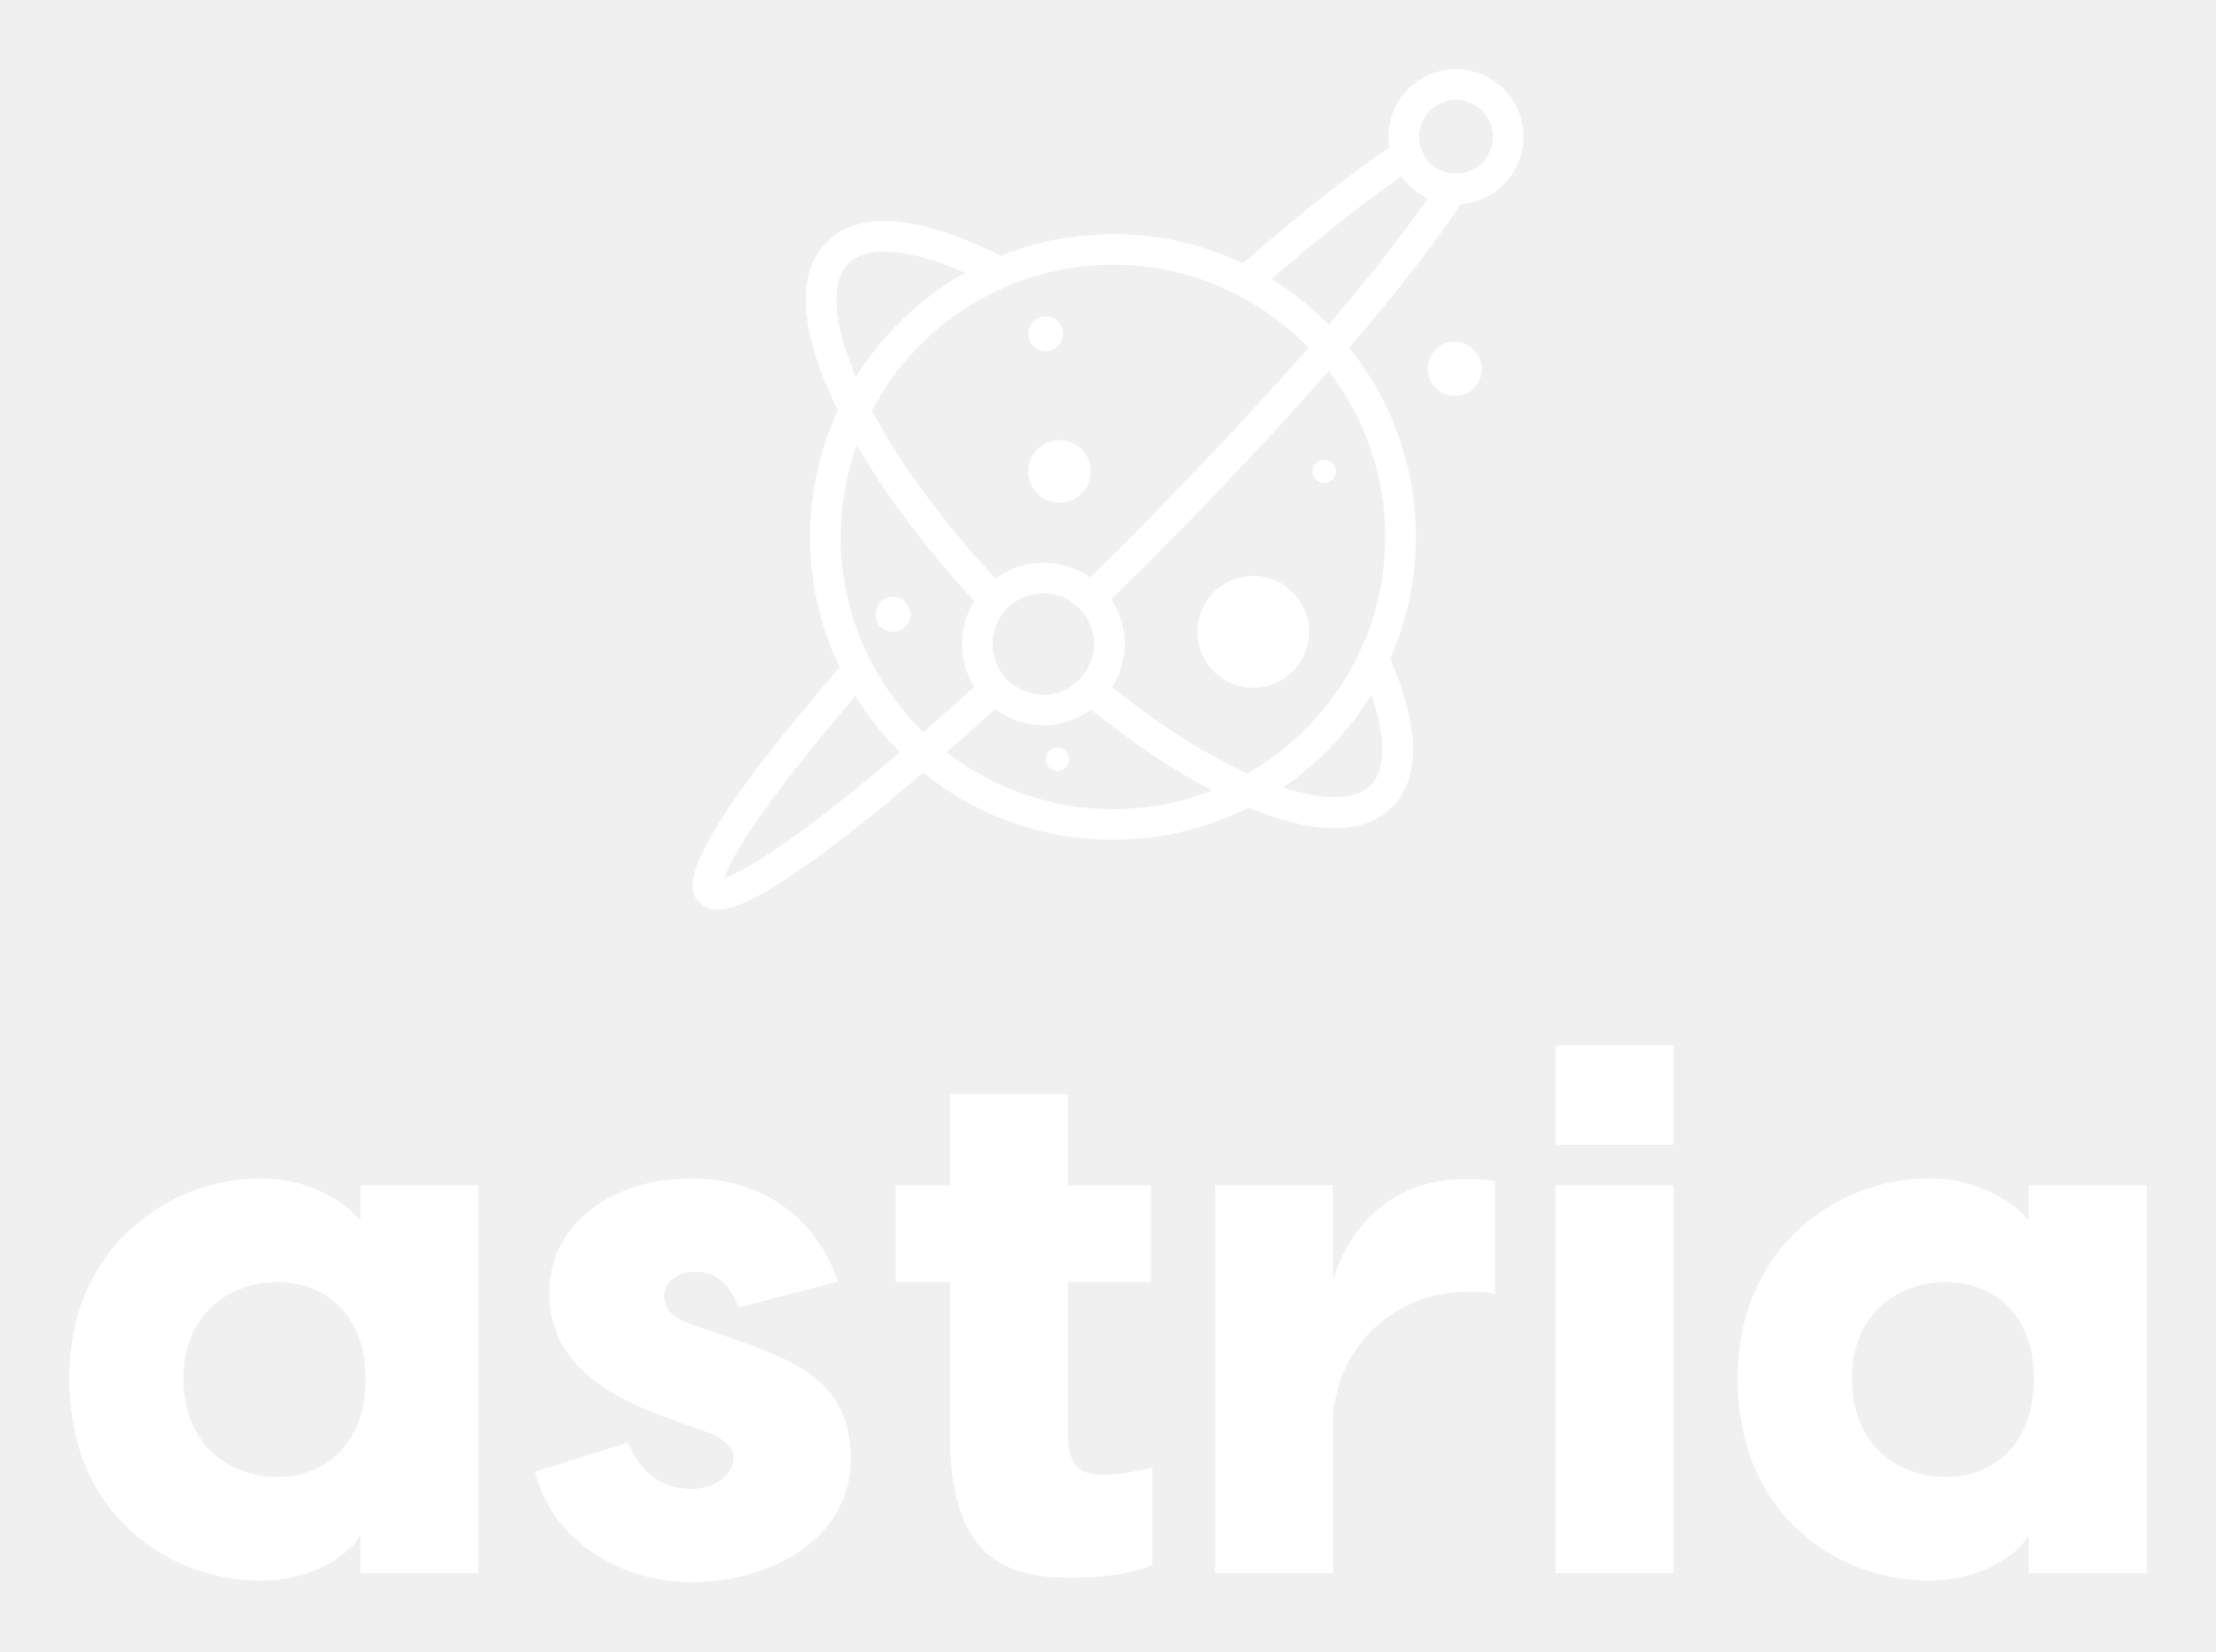
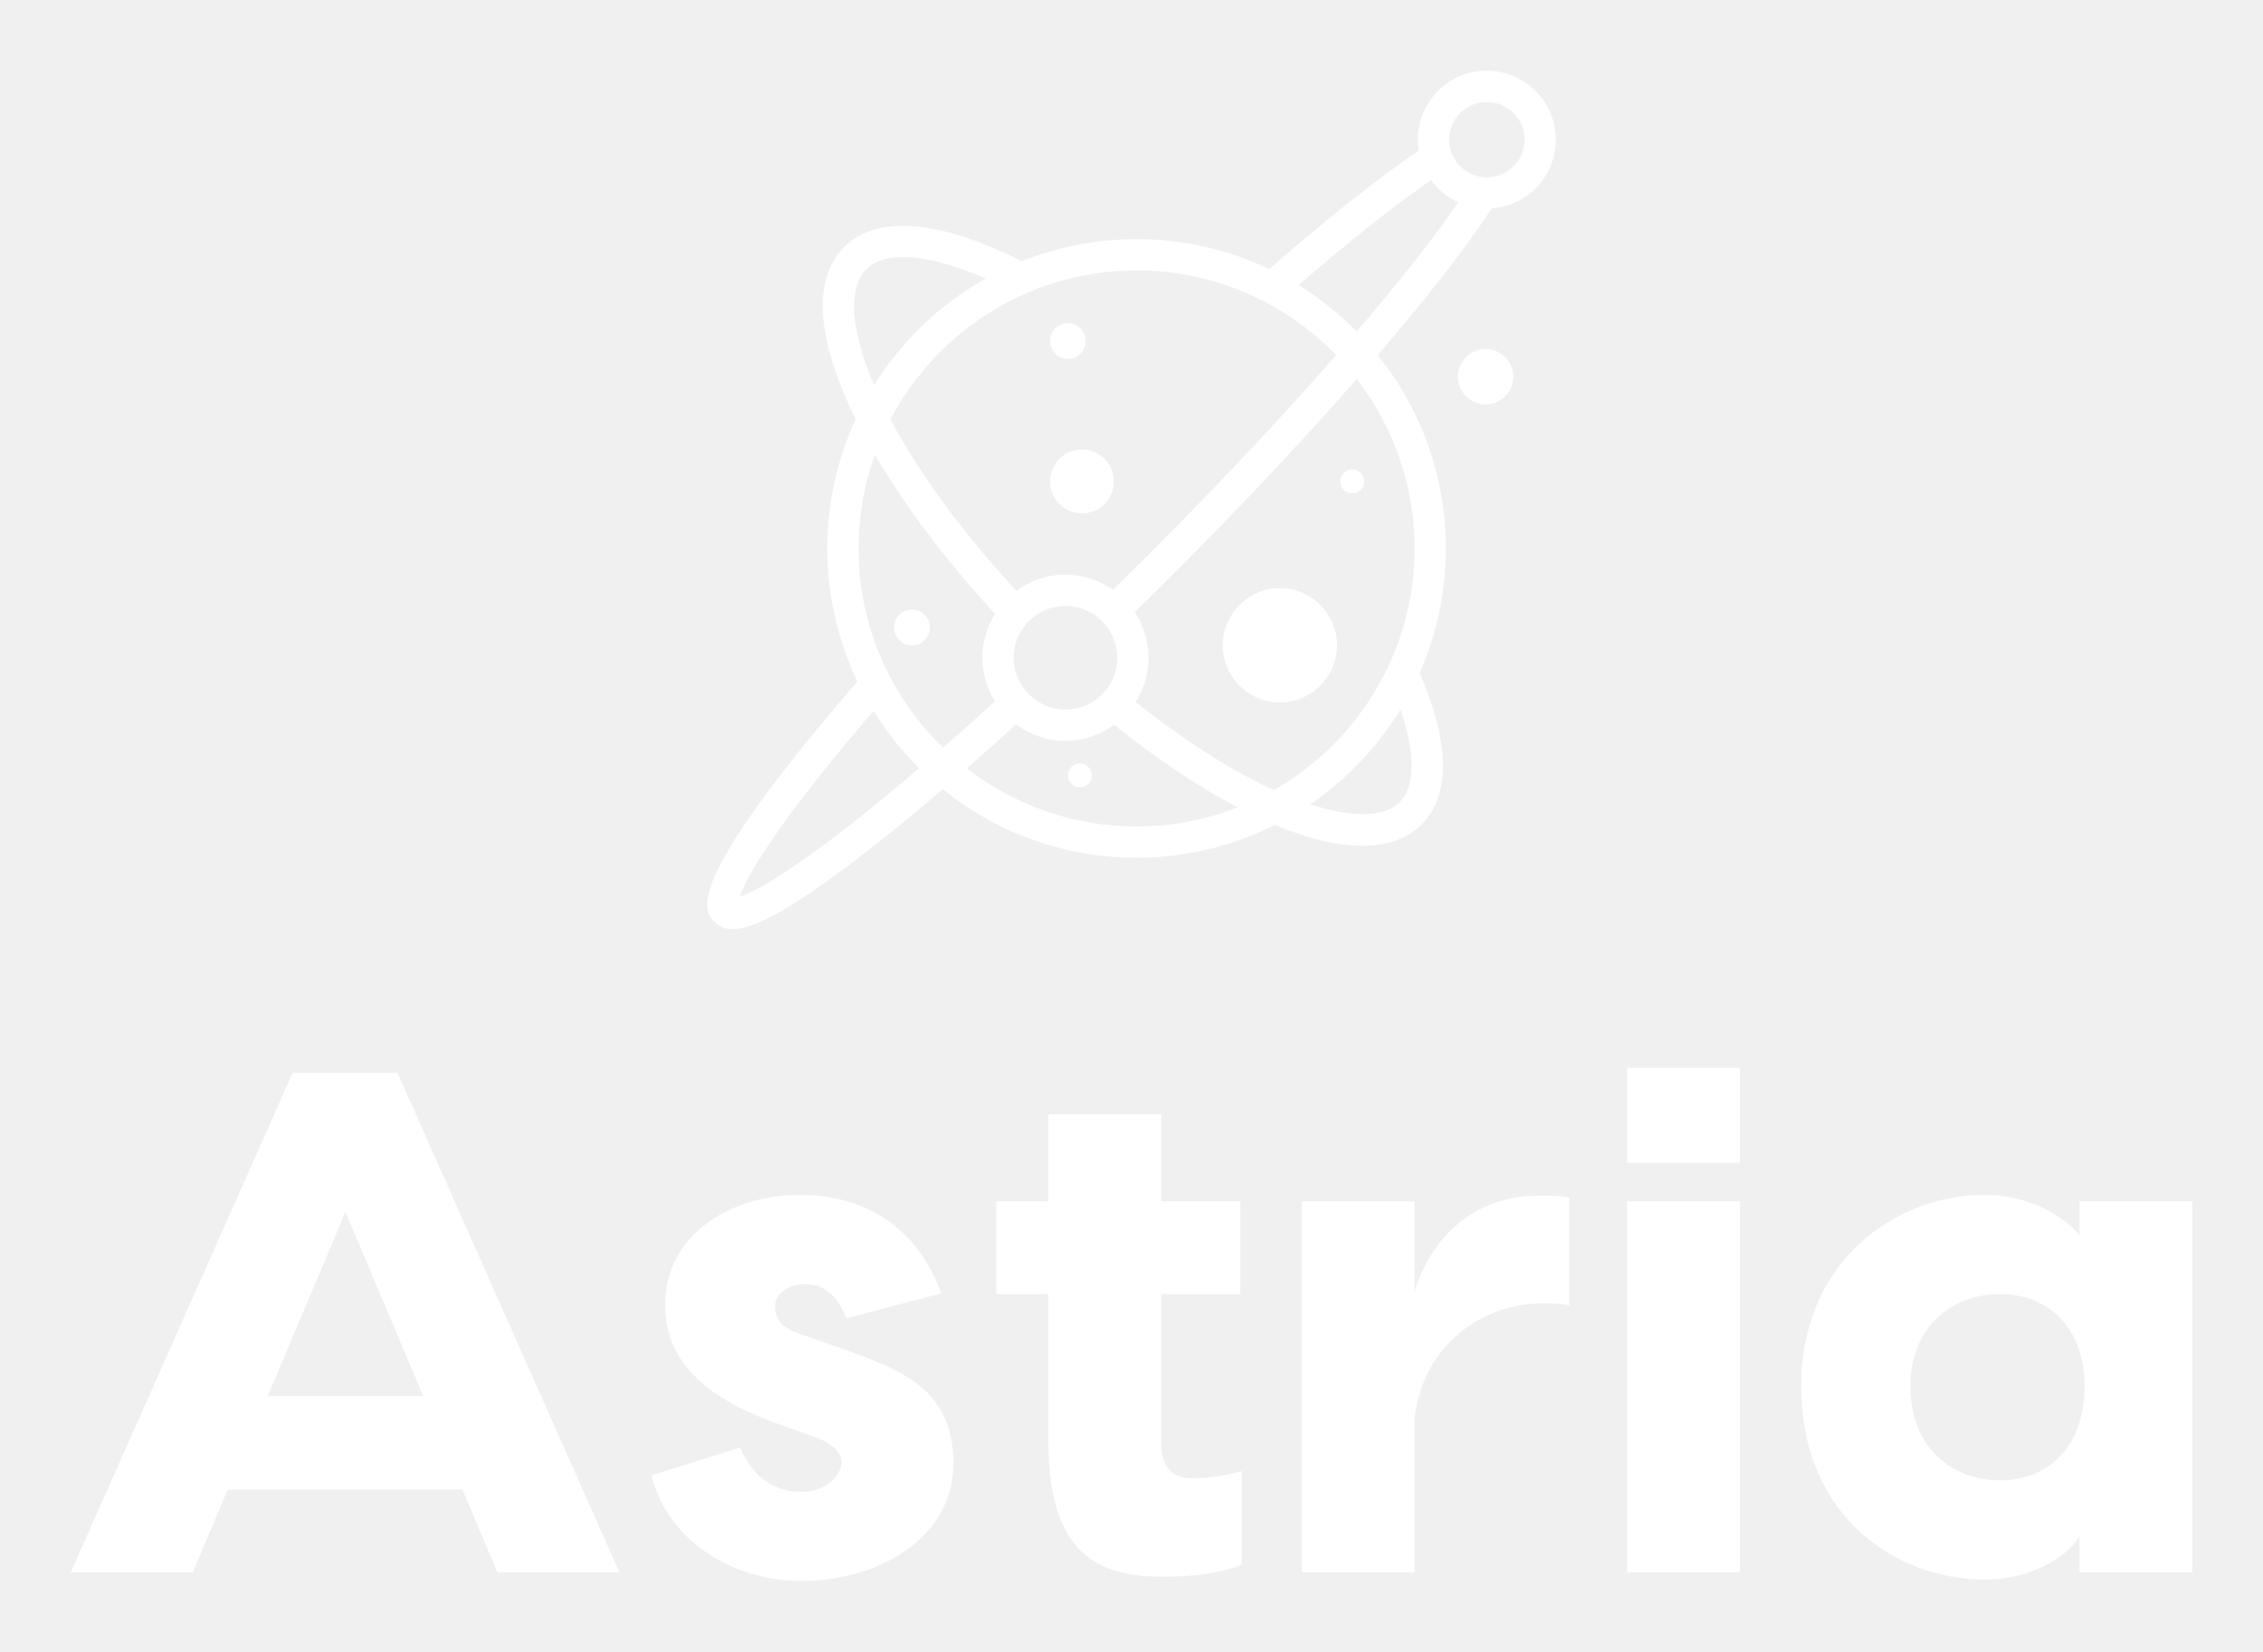
- <svg xmlns="http://www.w3.org/2000/svg" version="1.1" width="3200" height="2385.063" viewBox="0 0 3200 2385.063">
+ <svg xmlns="http://www.w3.org/2000/svg" version="1.1" width="3200" height="2335.53" viewBox="0 0 3200 2335.53">
  <g transform="scale(10) translate(10, 10)">
-     <defs id="SvgjsDefs1464">
-       <linearGradient id="SvgjsLinearGradient1469">
-         <stop id="SvgjsStop1470" stop-color="#00ff8f" offset="0" />
-         <stop id="SvgjsStop1471" stop-color="#00a1ff" offset="1" />
+     <defs id="SvgjsDefs1243">
+       <linearGradient id="SvgjsLinearGradient1248">
+         <stop id="SvgjsStop1249" stop-color="#00ff8f" offset="0" />
+         <stop id="SvgjsStop1250" stop-color="#00a1ff" offset="1" />
      </linearGradient>
-       <linearGradient id="SvgjsLinearGradient1472">
-         <stop id="SvgjsStop1473" stop-color="#00ff8f" offset="0" />
-         <stop id="SvgjsStop1474" stop-color="#00a1ff" offset="1" />
+       <linearGradient id="SvgjsLinearGradient1251">
+         <stop id="SvgjsStop1252" stop-color="#00ff8f" offset="0" />
+         <stop id="SvgjsStop1253" stop-color="#00a1ff" offset="1" />
      </linearGradient>
    </defs>
-     <g id="SvgjsG1465" featureKey="7KWit6-0" transform="matrix(1.359093,0,0,1.359093,85.3304,-5.782942)" fill="#fff">
+     <g id="SvgjsG1244" featureKey="7KWit6-0" transform="matrix(1.359093,0,0,1.359093,85.3304,-5.782942)" fill="#fff">
      <path d="M84.554,4.255c-3.956,0-7.176,3.219-7.176,7.174c0,0.387,0.039,0.765,0.099,1.135c-4.092,2.764-9.443,7-15.568,12.325  c-4.184-1.993-8.861-3.113-13.796-3.113c-4.216,0-8.241,0.823-11.934,2.303c-8.546-4.33-15.099-4.867-18.489-1.478  c-3.615,3.615-2.559,10.319,1.195,17.912c-1.891,4.094-2.954,8.646-2.954,13.445c0,4.956,1.127,9.652,3.138,13.851  C0.588,89.162,3.108,91.712,4.198,92.802c0.469,0.469,1.055,0.767,1.897,0.767c1.784,0,4.716-1.335,10.114-5.214  c3.358-2.414,7.331-5.58,11.733-9.347c5.522,4.455,12.538,7.131,20.169,7.131c5.171,0,10.056-1.233,14.39-3.409  c3.422,1.423,6.504,2.168,9.096,2.168c2.577,0,4.677-0.725,6.17-2.218c3.033-3.033,2.954-8.486-0.202-15.778  c1.748-3.965,2.728-8.34,2.728-12.943c0-7.611-2.661-14.608-7.095-20.124c5.15-5.988,9.264-11.255,11.862-15.254  c3.721-0.262,6.67-3.365,6.67-7.15C91.73,7.474,88.511,4.255,84.554,4.255z M68.88,33.851c-5.615,6.406-12.317,13.548-19.557,20.787  c-1.203,1.202-2.43,2.414-3.659,3.618c-1.404-0.985-3.109-1.569-4.951-1.569c-1.909,0-3.67,0.63-5.102,1.681  c-5.973-6.453-10.321-12.584-13.106-17.84c4.847-9.204,14.504-15.497,25.608-15.497C56.256,25.03,63.617,28.417,68.88,33.851z   M35.322,65.33c0-2.973,2.418-5.39,5.391-5.39c2.972,0,5.39,2.417,5.39,5.39c0,2.972-2.418,5.389-5.39,5.389  C37.741,70.719,35.322,68.302,35.322,65.33z M19.991,24.902c1.997-1.996,6.534-1.603,12.413,0.984  c-4.737,2.662-8.735,6.486-11.606,11.085C18.316,31.162,18.081,26.812,19.991,24.902z M33.389,60.761  c-0.832,1.326-1.32,2.889-1.32,4.569c0,1.666,0.483,3.22,1.304,4.542c-1.906,1.731-3.707,3.335-5.405,4.817  c-5.411-5.26-8.783-12.608-8.783-20.731c0-3.423,0.602-6.707,1.697-9.756C24.099,49.713,28.496,55.486,33.389,60.761z M6.826,90.183  c0.652-2.084,4.084-7.877,13.913-19.329c1.348,2.176,2.946,4.18,4.756,5.971C15.18,85.626,9.106,89.5,6.826,90.183z M48.112,82.885  c-6.647,0-12.774-2.26-17.665-6.044c1.661-1.451,3.373-2.979,5.129-4.575c1.438,1.066,3.211,1.707,5.136,1.707  c1.897,0,3.649-0.623,5.076-1.663c4.52,3.62,8.853,6.503,12.835,8.59C55.362,82.176,51.82,82.885,48.112,82.885z M75.468,80.378  c-1.517,1.516-4.78,1.675-9.296,0.201c3.787-2.577,6.999-5.942,9.397-9.857C77.141,75.275,77.128,78.719,75.468,80.378z   M77.038,53.958c0,10.755-5.903,20.15-14.637,25.135c-4.148-1.89-9.028-4.896-14.386-9.16c0.844-1.336,1.341-2.911,1.341-4.603  c0-1.752-0.526-3.379-1.424-4.741c1.24-1.215,2.479-2.438,3.691-3.65c7.151-7.151,13.796-14.222,19.403-20.606  C74.791,41.216,77.038,47.327,77.038,53.958z M64.959,26.553c5.377-4.637,10.091-8.369,13.792-10.919  c0.724,0.995,1.693,1.796,2.82,2.314c-2.49,3.659-6.115,8.261-10.553,13.435C69.204,29.542,67.171,27.917,64.959,26.553z   M84.554,15.352c-2.162,0-3.922-1.76-3.922-3.922c0-2.162,1.76-3.92,3.922-3.92c2.163,0,3.923,1.758,3.923,3.92  C88.477,13.592,86.717,15.352,84.554,15.352z" />
      <circle cx="84.426" cy="36.093" r="2.88" />
      <circle cx="63.021" cy="64.038" r="5.941" />
      <circle cx="42.211" cy="77.572" r="1.249" />
      <circle cx="70.555" cy="46.986" r="1.248" />
      <circle cx="40.963" cy="32.373" r="1.861" />
      <circle cx="24.738" cy="62.178" r="1.861" />
      <circle cx="42.425" cy="46.986" r="3.323" />
    </g>
-     <g id="SvgjsG1466" featureKey="ewgXDI-0" transform="matrix(5.389867,0,0,5.389867,-3.772906,109.4154)" fill="#fff">
-       <path d="M8.5 9.6 l3.16 0 l0 10.4 l-3.16 0 l0 -1.04 c-0.14 0.36 -1.08 1.24 -2.68 1.24 c-2.38 0 -5.12 -1.7 -5.12 -5.42 c0 -3.58 2.74 -5.36 5.12 -5.36 c1.6 0 2.54 0.92 2.68 1.14 l0 -0.96 z M6.28 17.42 c1.3 0 2.36 -0.9 2.36 -2.64 c0 -1.68 -1.06 -2.58 -2.36 -2.58 c-1.36 0 -2.52 0.92 -2.52 2.58 c0 1.72 1.16 2.64 2.52 2.64 z M18.64 12.88 c-0.28 -0.72 -0.7 -0.96 -1.16 -0.96 c-0.42 0 -0.84 0.24 -0.84 0.64 c0 0.38 0.24 0.6 0.7 0.76 l1.32 0.46 c1.48 0.54 2.98 1.08 2.98 3.16 c0 2.1 -2.1 3.3 -4.26 3.3 c-1.94 0 -3.76 -1.14 -4.2 -2.96 l2.48 -0.78 c0.26 0.58 0.72 1.24 1.72 1.24 c0.68 0 1.12 -0.44 1.12 -0.84 c0 -0.2 -0.16 -0.46 -0.66 -0.66 l-1.22 -0.44 c-2.08 -0.76 -3.06 -1.82 -3.06 -3.3 c0 -1.94 1.8 -3.08 3.78 -3.08 c2.02 0 3.36 1.1 3.96 2.76 z M28.32 17.36 c0.56 0 0.96 -0.08 1.4 -0.2 l0 2.62 c-0.44 0.2 -1.16 0.34 -2.22 0.34 c-1.74 0 -3.2 -0.58 -3.2 -3.78 l0 -4.14 l-1.46 0 l0 -2.6 l1.46 0 l0 -2.44 l3.16 0 l0 2.44 l2.22 0 l0 2.6 l-2.22 0 l0 4.14 c0 0.46 0.12 1.02 0.86 1.02 z M38.08 9.44 c0.28 0 0.56 0 0.82 0.06 l0 3.02 c-0.24 -0.06 -0.52 -0.06 -0.72 -0.06 c-1.92 0 -3.46 1.38 -3.62 3.3 l0 4.24 l-3.16 0 l0 -10.4 l3.16 0 l0 2.54 c0.48 -1.56 1.68 -2.7 3.52 -2.7 z M43.68 5.86 l0 2.66 l-3.16 0 l0 -2.66 l3.16 0 z M43.68 9.6 l0 10.4 l-3.16 0 l0 -10.4 l3.16 0 z M53.2 9.6 l3.16 0 l0 10.4 l-3.16 0 l0 -1.04 c-0.14 0.36 -1.08 1.24 -2.68 1.24 c-2.38 0 -5.12 -1.7 -5.12 -5.42 c0 -3.58 2.74 -5.36 5.12 -5.36 c1.6 0 2.54 0.92 2.68 1.14 l0 -0.96 z M50.98 17.42 c1.3 0 2.36 -0.9 2.36 -2.64 c0 -1.68 -1.06 -2.58 -2.36 -2.58 c-1.36 0 -2.52 0.92 -2.52 2.58 c0 1.72 1.16 2.64 2.52 2.64 z" />
+     <g id="SvgjsG1245" featureKey="ewgXDI-0" transform="matrix(5.045408,0,0,5.045408,-2.018159,111.4339)" fill="#fff">
+       <path d="M12.36 20 l-0.98 -2.32 l-6.58 0 l-0.98 2.32 l-3.42 0 l6.22 -14 l2.94 0 l6.22 14 l-3.42 0 z M5.92 15.06 l4.36 0 l-2.18 -5.16 z M22.14 12.88 c-0.28 -0.72 -0.7 -0.96 -1.16 -0.96 c-0.42 0 -0.84 0.24 -0.84 0.64 c0 0.38 0.24 0.6 0.7 0.76 l1.32 0.46 c1.48 0.54 2.98 1.08 2.98 3.16 c0 2.1 -2.1 3.3 -4.26 3.3 c-1.94 0 -3.76 -1.14 -4.2 -2.96 l2.48 -0.78 c0.26 0.58 0.72 1.24 1.72 1.24 c0.68 0 1.12 -0.44 1.12 -0.84 c0 -0.2 -0.16 -0.46 -0.66 -0.66 l-1.22 -0.44 c-2.08 -0.76 -3.06 -1.82 -3.06 -3.3 c0 -1.94 1.8 -3.08 3.78 -3.08 c2.02 0 3.36 1.1 3.96 2.76 z M31.82 17.36 c0.56 0 0.96 -0.08 1.4 -0.2 l0 2.62 c-0.44 0.2 -1.16 0.34 -2.22 0.34 c-1.74 0 -3.2 -0.58 -3.2 -3.78 l0 -4.14 l-1.46 0 l0 -2.6 l1.46 0 l0 -2.44 l3.16 0 l0 2.44 l2.22 0 l0 2.6 l-2.22 0 l0 4.14 c0 0.46 0.12 1.02 0.86 1.02 z M41.58 9.44 c0.28 0 0.56 0 0.82 0.06 l0 3.02 c-0.24 -0.06 -0.52 -0.06 -0.72 -0.06 c-1.92 0 -3.46 1.38 -3.62 3.3 l0 4.24 l-3.16 0 l0 -10.4 l3.16 0 l0 2.54 c0.48 -1.56 1.68 -2.7 3.52 -2.7 z M47.18 5.86 l0 2.66 l-3.16 0 l0 -2.66 l3.16 0 z M47.18 9.6 l0 10.4 l-3.16 0 l0 -10.4 l3.16 0 z M56.7 9.6 l3.16 0 l0 10.4 l-3.16 0 l0 -1.04 c-0.14 0.36 -1.08 1.24 -2.68 1.24 c-2.38 0 -5.12 -1.7 -5.12 -5.42 c0 -3.58 2.74 -5.36 5.12 -5.36 c1.6 0 2.54 0.92 2.68 1.14 l0 -0.96 z M54.48 17.42 c1.3 0 2.36 -0.9 2.36 -2.64 c0 -1.68 -1.06 -2.58 -2.36 -2.58 c-1.36 0 -2.52 0.92 -2.52 2.58 c0 1.72 1.16 2.64 2.52 2.64 z" />
    </g>
  </g>
</svg>
